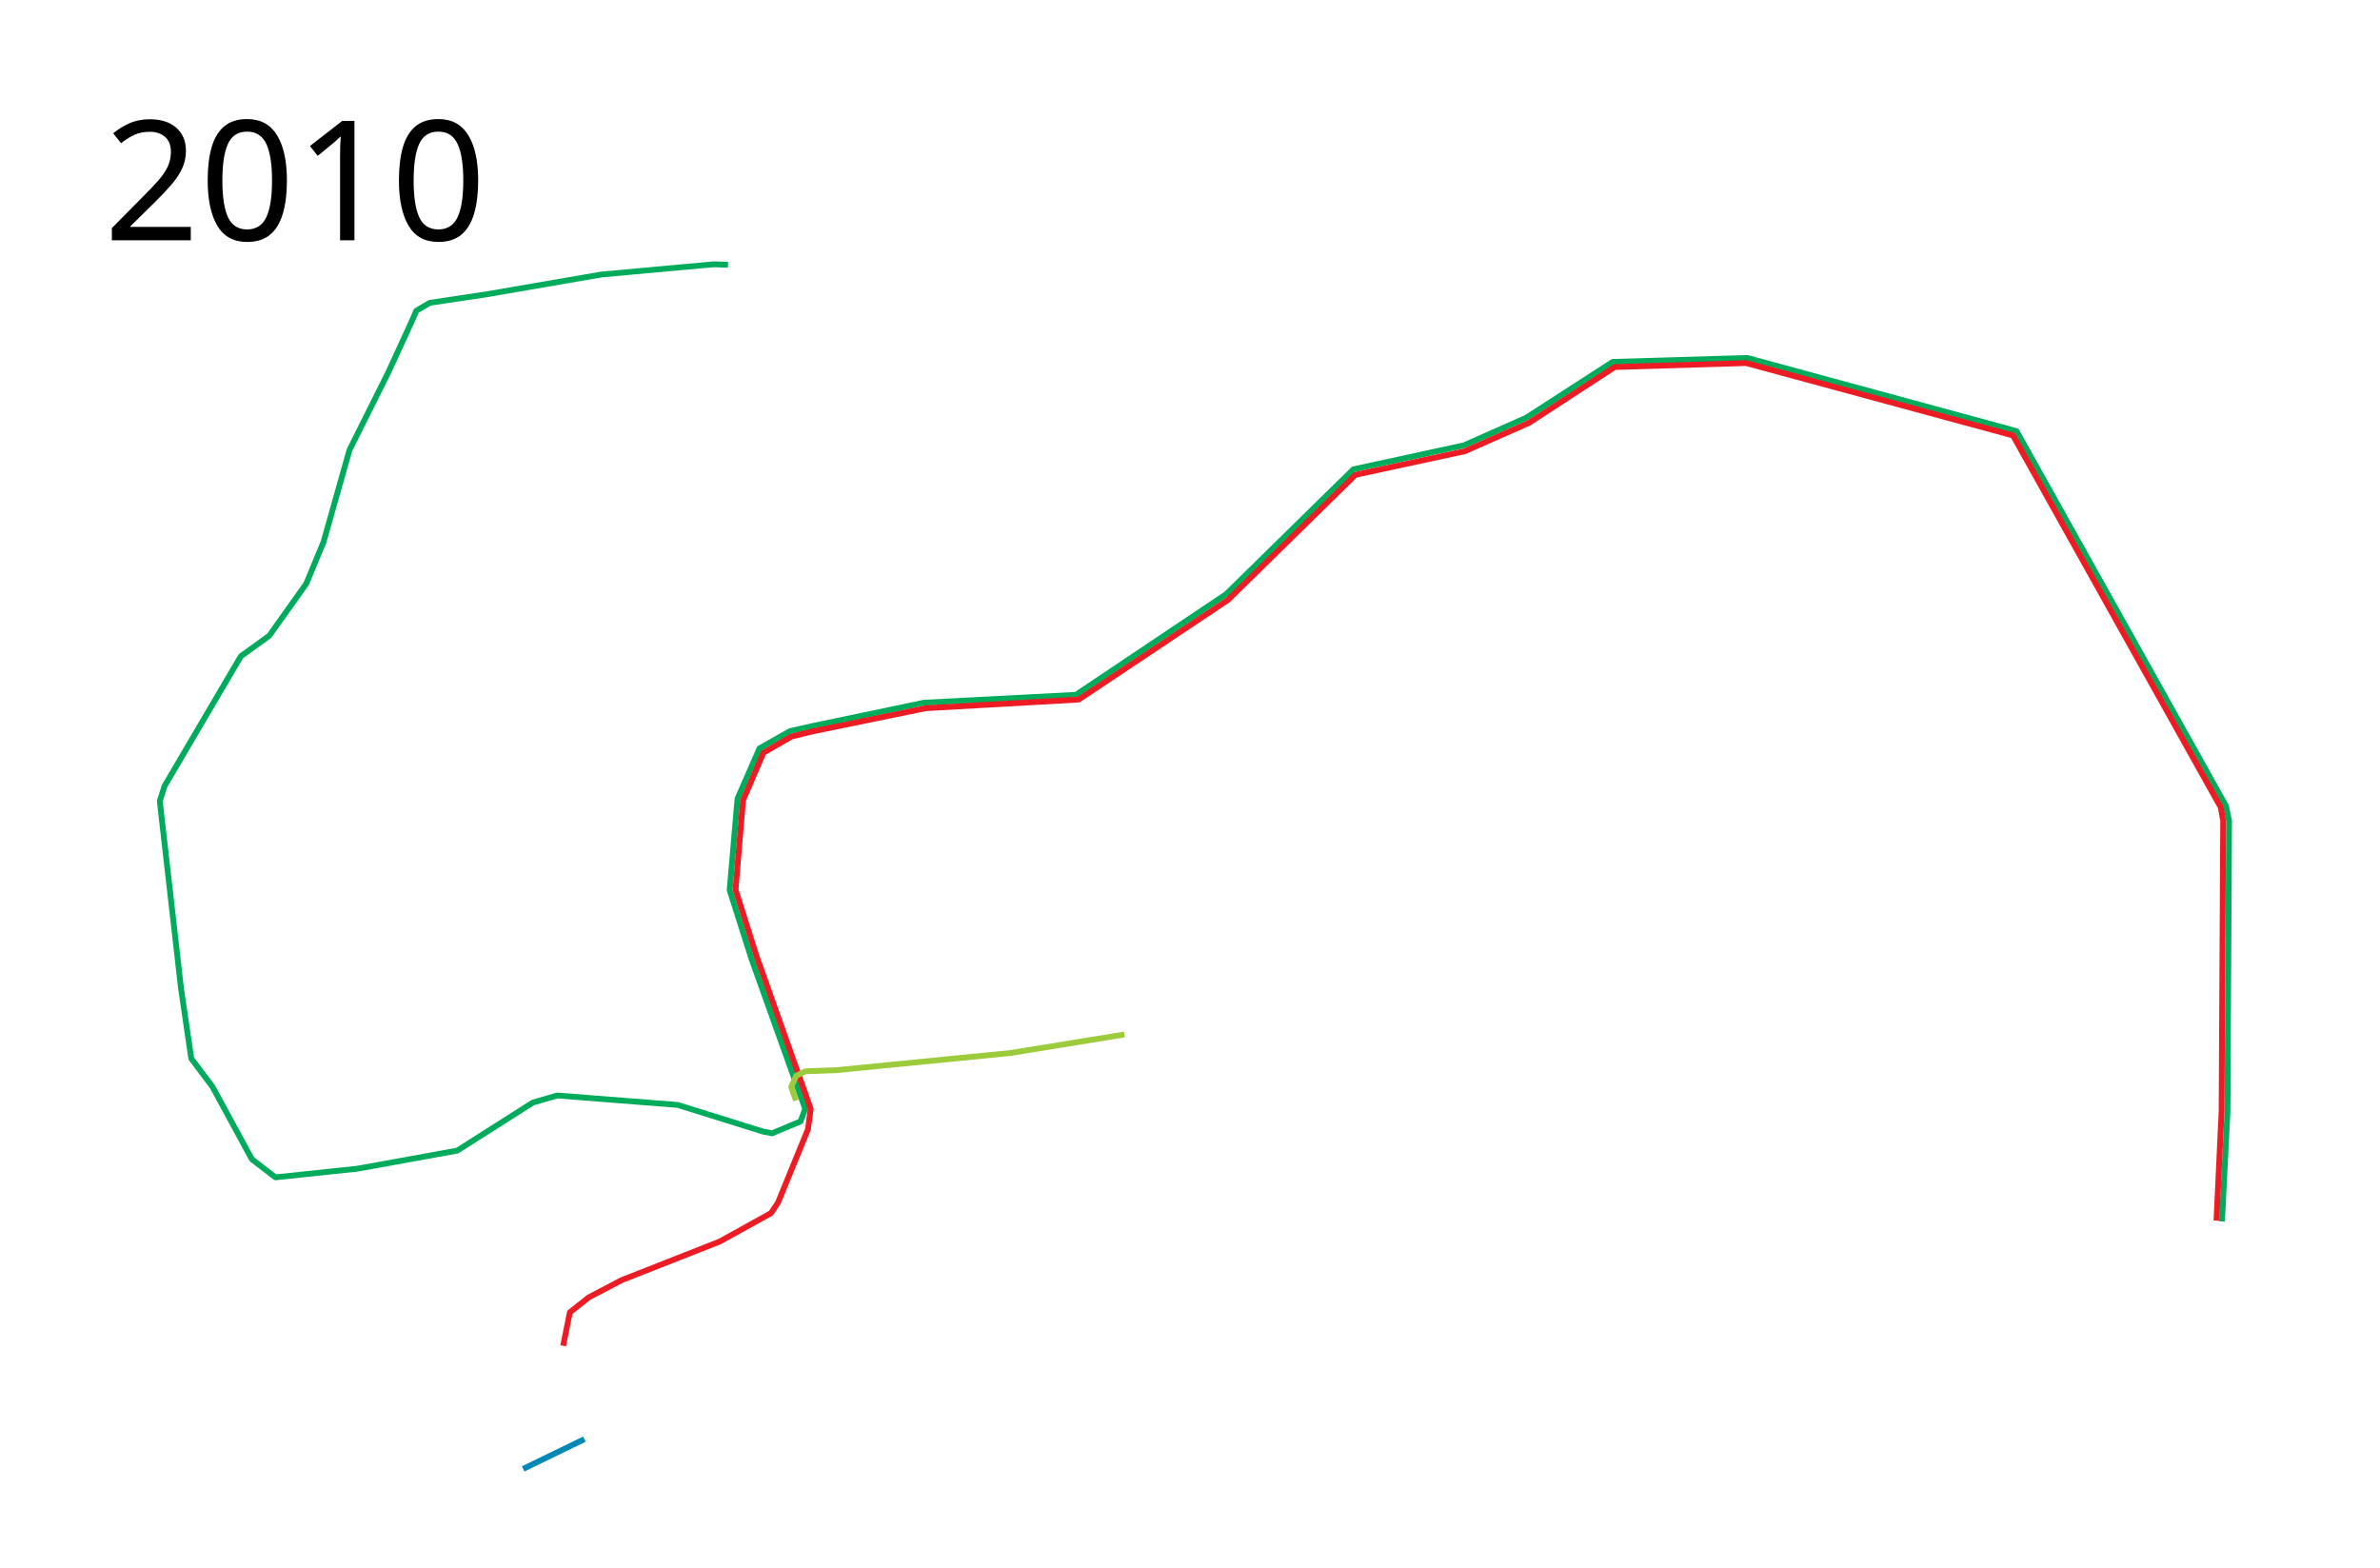
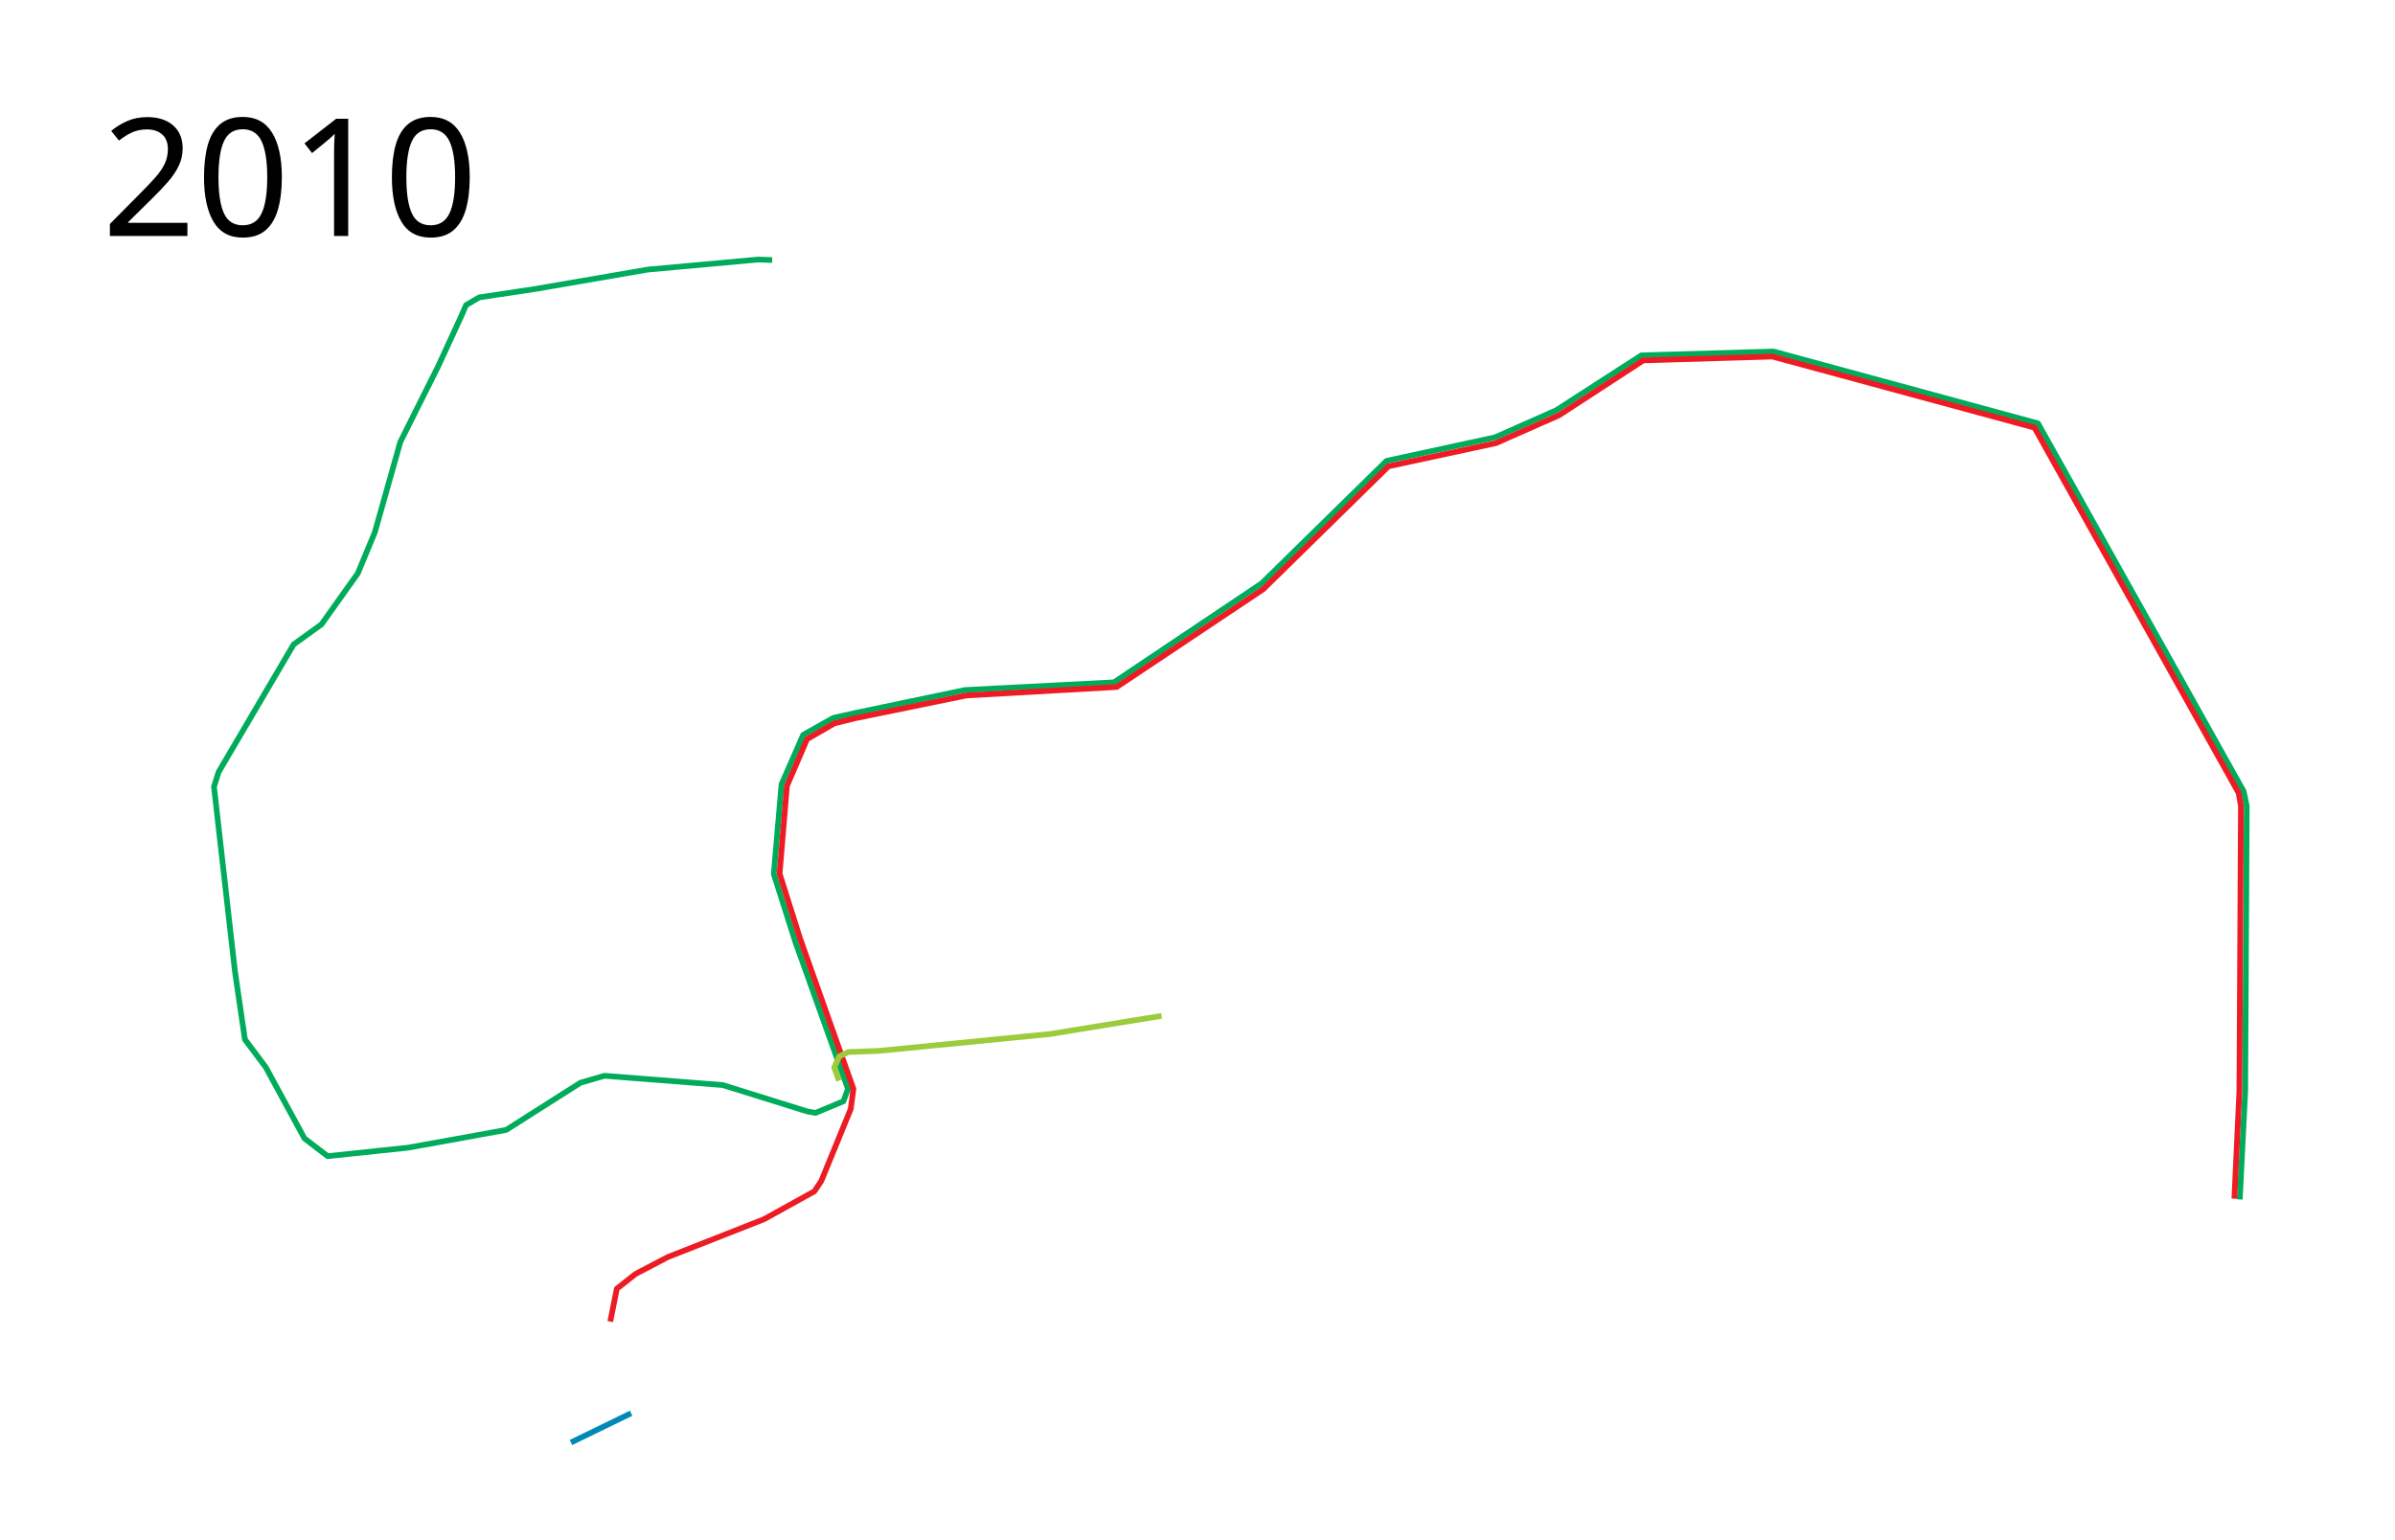
- <svg xmlns="http://www.w3.org/2000/svg" height="1350" width="2050">
+ <svg xmlns="http://www.w3.org/2000/svg" viewBox="-50 0 2100 1350" height="1350" width="2100">
  <path d="M627.064 228.081l-12.149-.454-96.949 8.814-98.305 16.949-49.492 7.457-11.525 6.78-4.746 10.848-19.66 42.711-33.221 66.441-22.373 79.322-14.915 35.932-31.865 44.746-24.406 17.627-65.763 111.865L137.627 690l18.305 161.356 8.814 60.339 18.305 24.407 33.898 62.373 20.34 15.593 70.508-7.458 33.898-6.101 52.203-9.492 65.085-41.356L480 943.559l103.729 8.136 73.898 23.05 7.458 1.357 24.407-10.17 4.067-10.847-46.101-128.814-18.983-59.66 6.78-78.645 18.982-43.39 26.441-14.915 19.661-4.407 95.593-20 130.848-6.78 129.491-86.78 109.492-107.457 95.254-20.678 53.56-23.728 74.576-48.136 115.932-3.39 231.864 63.05 180.34 322.713 2.711 12.881-1.356 250.17-4.746 94.915" fill="none" stroke="#00ac5b" stroke-width="5" stroke-linejoin="round" />
  <path d="M1909.152 1051.356l4.407-94.237 1.356-250.17-2.034-11.525-178.983-320.34-229.83-62.372-113.22 3.39-73.899 48.135-55.254 24.407-94.237 20.339-109.83 107.797-128.475 85.762L797.288 610l-97.627 20-17.966 4.407-24.068 13.898L640 689.322l-6.44 76.95 17.965 56.948 46.78 131.865-2.373 17.627-25.763 63.05-6.101 9.153L620 1069.322l-84.407 33.22-28.474 14.916-16.272 12.881-5.762 28.813" fill="none" stroke="#ed1c24" stroke-width="5" stroke-linejoin="round" />
  <path d="M450.63 1265.193l52.734-25.647" fill="none" stroke="#0089b6" stroke-width="5" stroke-linejoin="round" />
  <path d="M685.642 947.84l-4.154-11.624 4.357-9.676 8.012-3.83 26.648-.973 150.003-14.788 97.967-15.932" fill="none" stroke="#9ccb3c" stroke-width="5" stroke-linejoin="round" />
-   <text style="line-height:125%;-inkscape-font-specification:Sans" y="206.961" x="89.453" font-weight="400" font-size="144px" font-family="Sans" letter-spacing="0" word-spacing="0">
-     <tspan y="206.961" x="89.453">2010</tspan>
+   <text style="line-height:125%;-inkscape-font-specification:Sans" y="206.961" x="39.453" font-weight="400" font-size="144px" font-family="Sans" letter-spacing="0" word-spacing="0">
+     <tspan y="206.961" x="39.453">2010</tspan>
  </text>
</svg>
